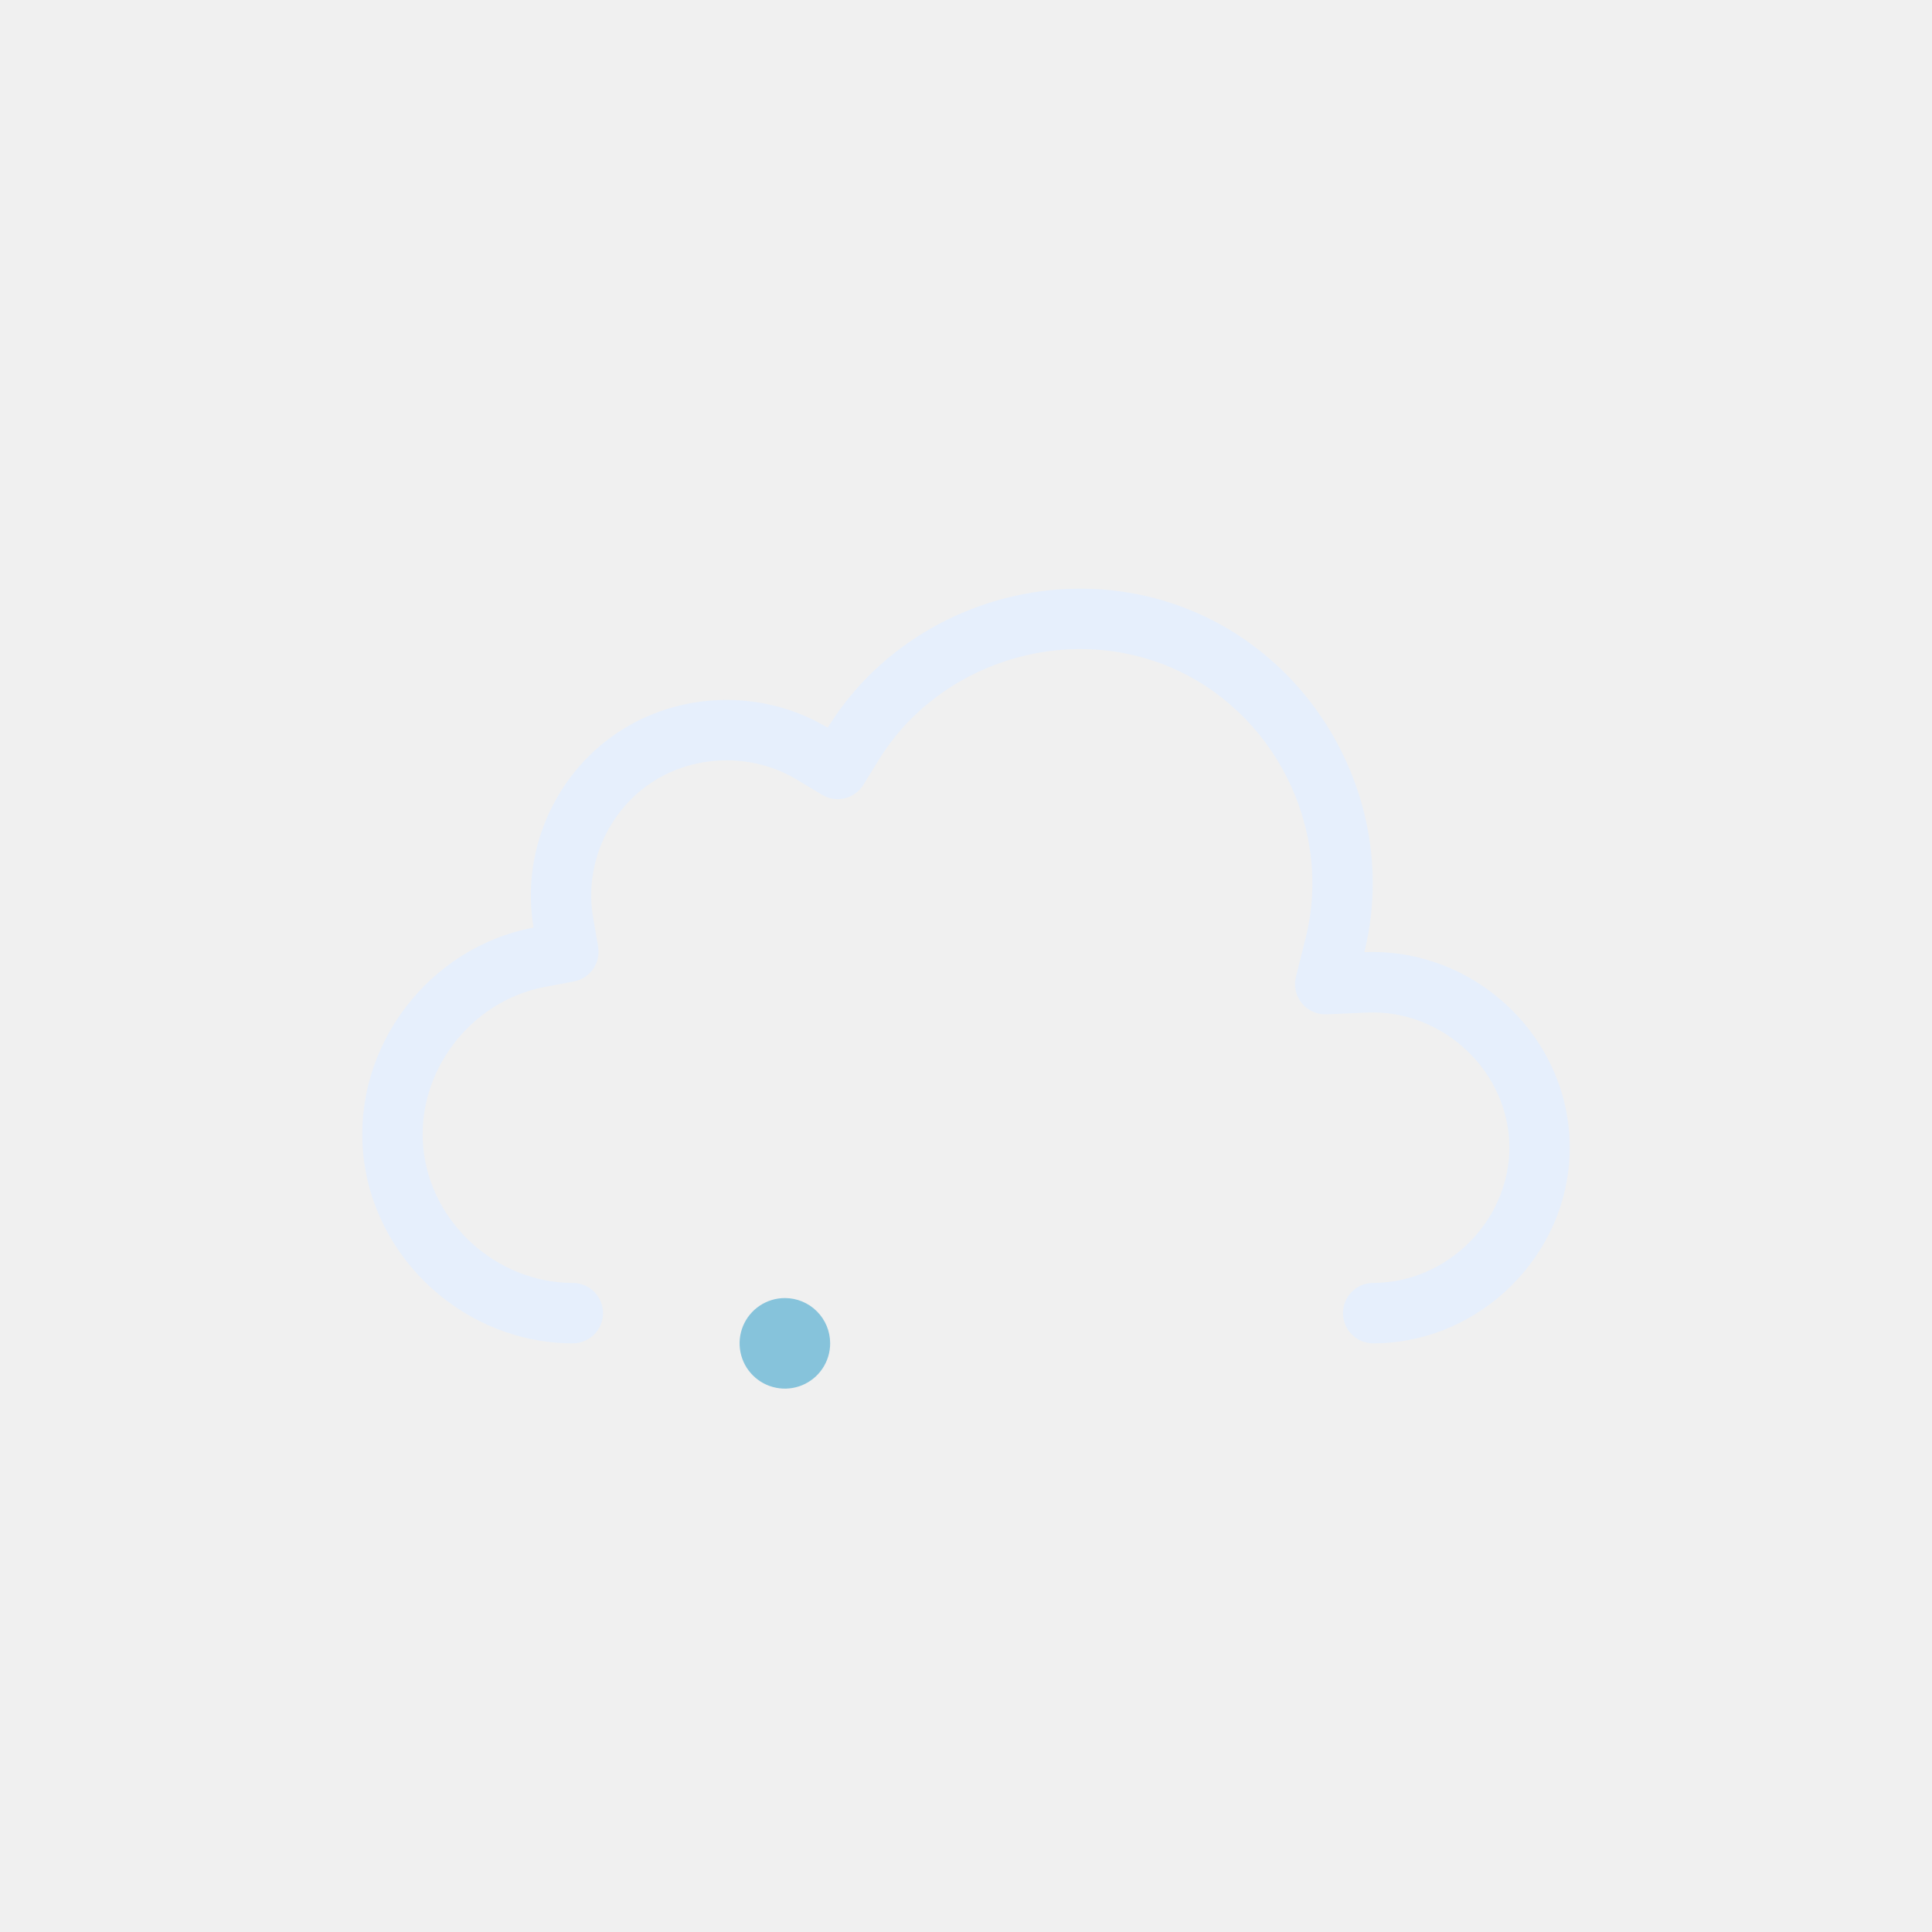
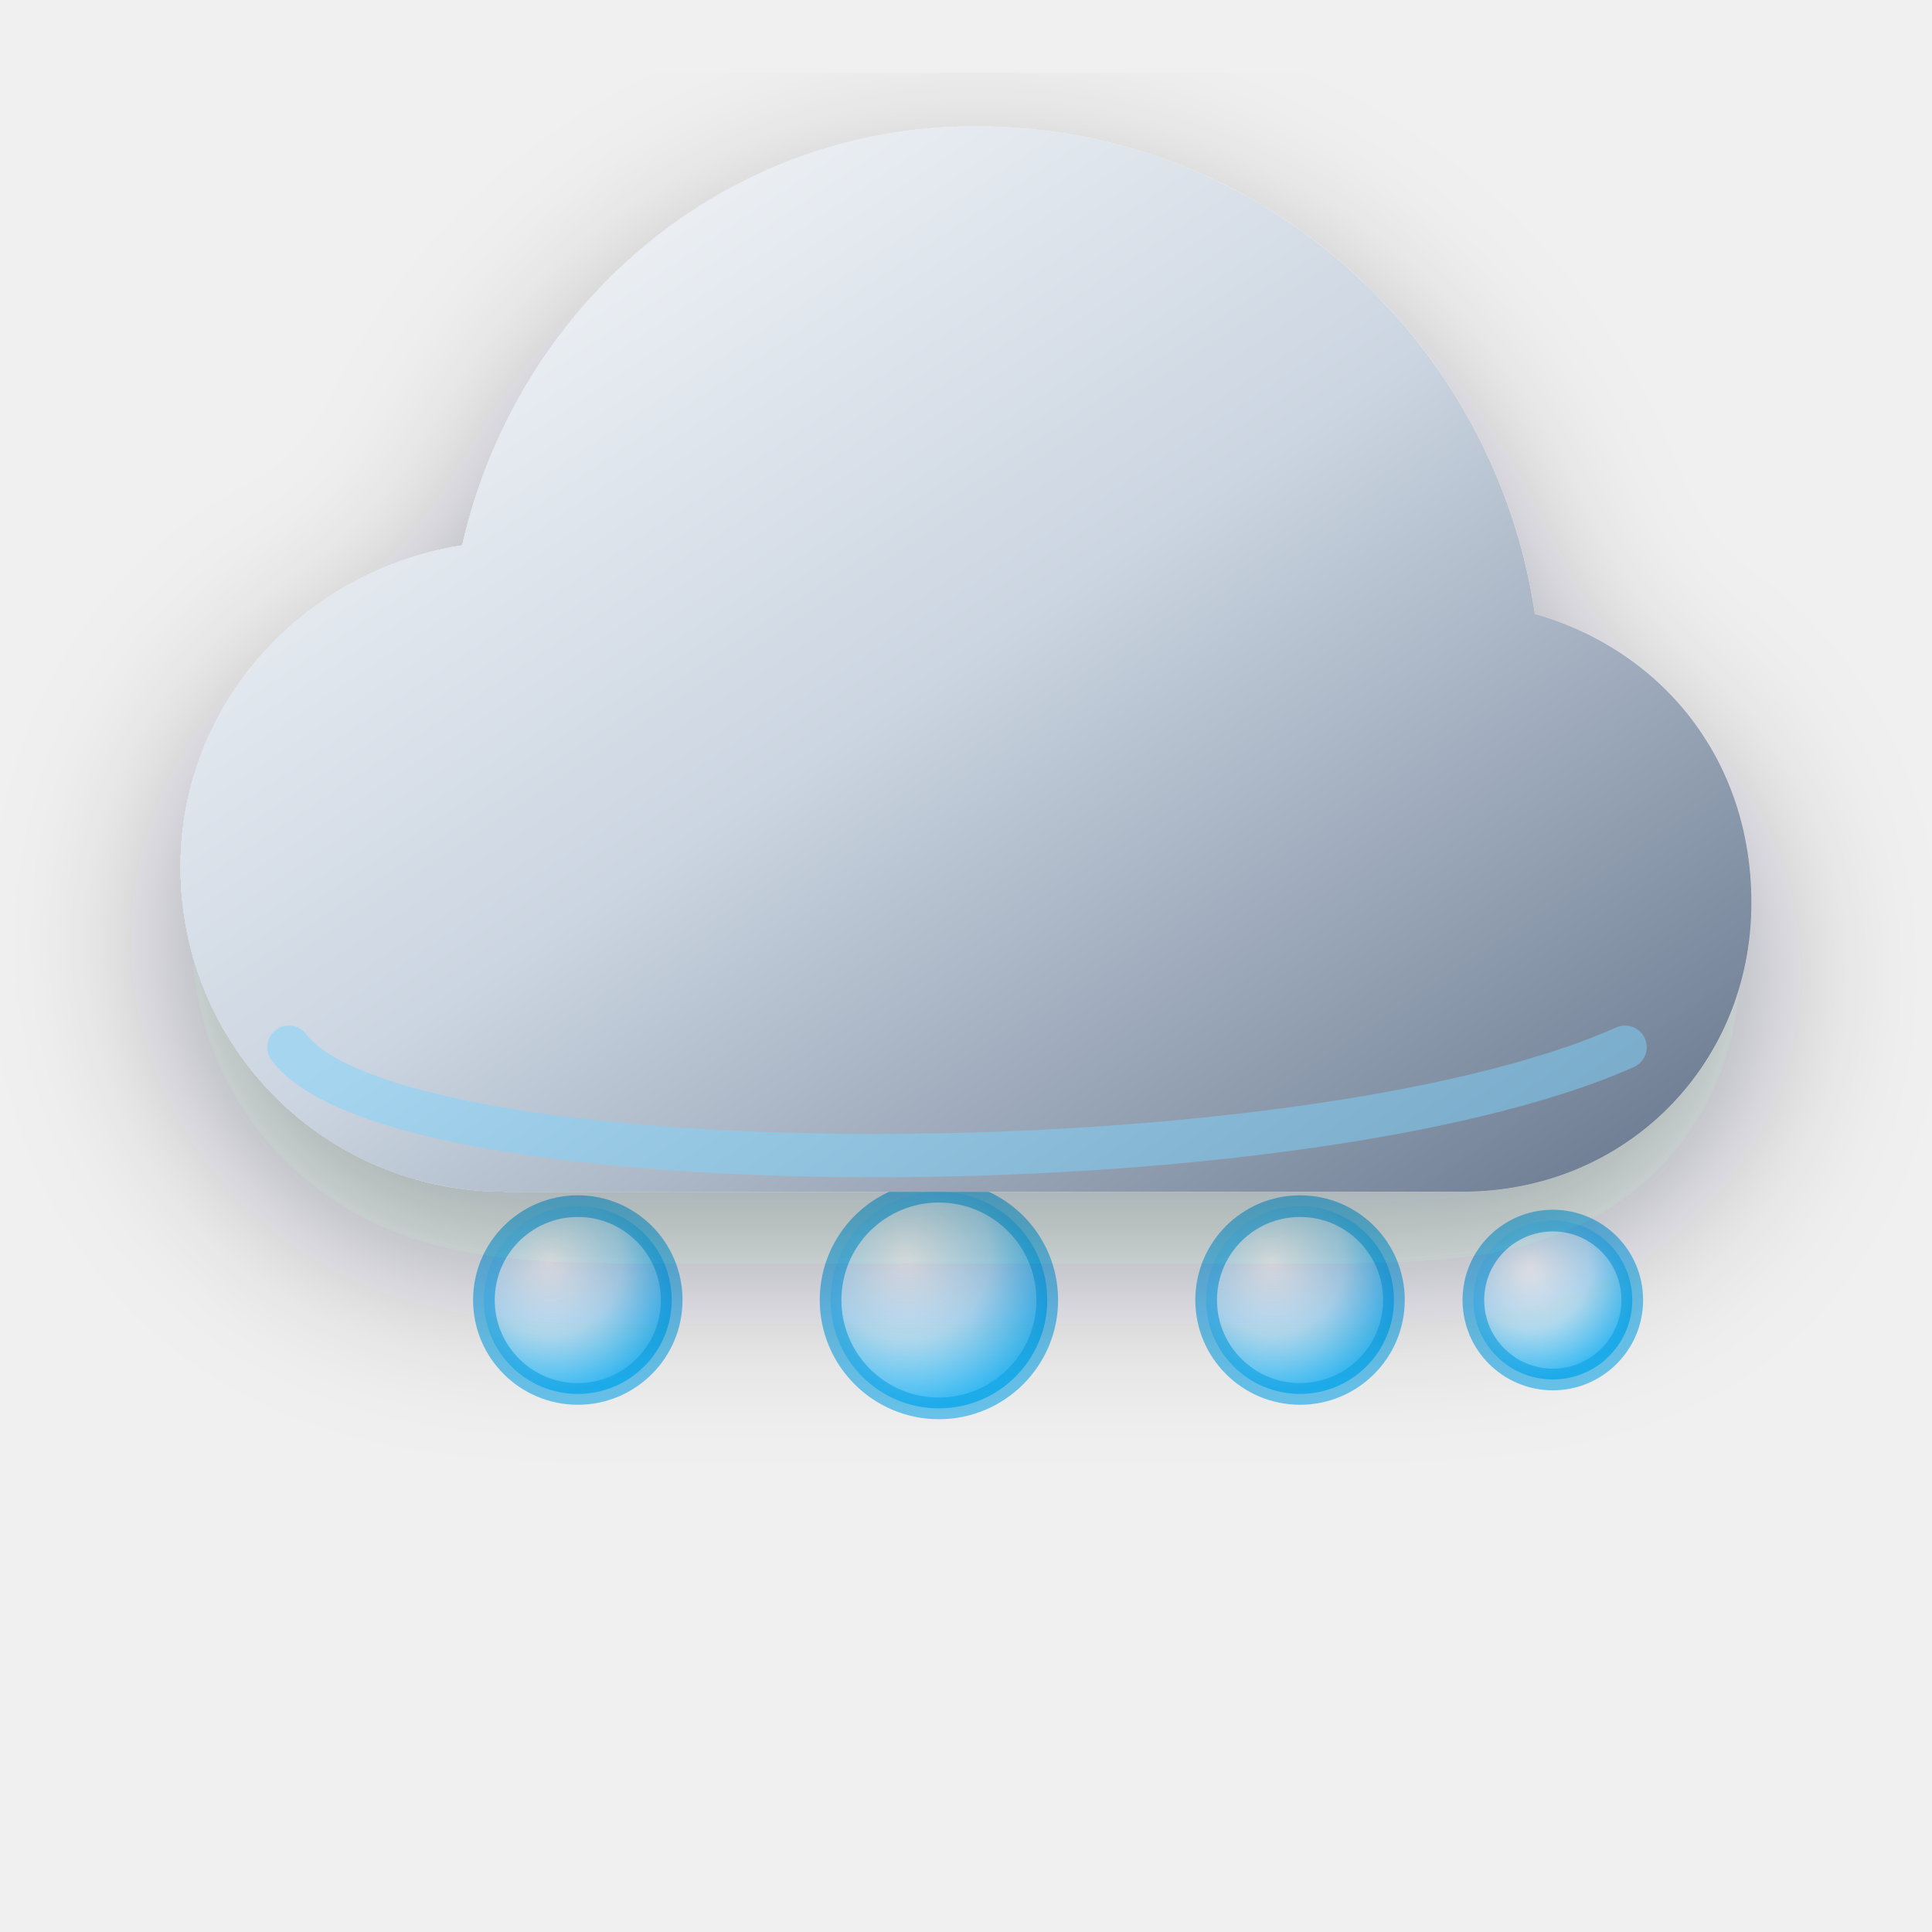
- <svg xmlns="http://www.w3.org/2000/svg" viewBox="0 0 128 128" fill="none">
-   <g id="hail" clip-path="url(#clip0_2045_28906)">
-     <g id="Sky">
-       <g id="Clouds">
-         <g id="Cloud">
-           <path id="Cloud_2" fill-rule="evenodd" clip-rule="evenodd" d="M54.837 48.212C59.827 40.138 70.265 36.824 79.008 40.482C87.742 44.136 92.684 53.883 90.389 63.086C97.683 62.767 104 68.707 104 76.028C104 83.116 98.048 89 90.977 89C89.872 89 88.977 88.104 88.977 86.999C88.977 85.893 89.872 84.997 90.977 84.997C95.864 84.997 100 80.88 100 76.028C100 71.026 95.622 66.864 90.563 67.085L87.887 67.201C87.256 67.229 86.65 66.957 86.251 66.468C85.851 65.979 85.706 65.33 85.859 64.717L86.508 62.117C88.32 54.848 84.391 47.073 77.466 44.175C70.525 41.271 62.189 43.927 58.239 50.317L57.2 51.998C56.624 52.929 55.407 53.224 54.469 52.66L52.777 51.642C49.812 49.859 45.932 49.966 43.071 51.91C40.221 53.847 38.71 57.392 39.292 60.775L39.626 62.715C39.811 63.792 39.099 64.819 38.026 65.022L36.092 65.387C31.142 66.323 27.572 71.044 28.044 76.031C28.515 81.021 32.91 84.998 37.952 84.997C39.056 84.997 39.952 85.893 39.952 86.998C39.953 88.103 39.057 89 37.953 89C30.869 89.001 24.729 83.475 24.061 76.408C23.394 69.341 28.391 62.769 35.35 61.454C34.5 56.515 36.683 51.413 40.824 48.599C44.975 45.778 50.536 45.625 54.837 48.212Z" fill="#E6EFFC" />
-         </g>
-         <animateTransform attributeName="transform" type="translate" values="0 0;0 -3;0 0" dur="3s" begin="0s" repeatCount="indefinite" calcMode="spline" keySplines=".42 0 .58 1; .42 0 .58 1" />
-       </g>
+ <svg xmlns="http://www.w3.org/2000/svg" viewBox="4 8 53.5 53.5" fill="none">
+   <defs>
+     <linearGradient id="hailCloudGrad" x1="0%" y1="0%" x2="100%" y2="100%">
+       <stop offset="0%" stop-color="#FFFFFF" />
+       <stop offset="50%" stop-color="#CBD5E1" />
+       <stop offset="100%" stop-color="#64748B" />
+     </linearGradient>
+     <radialGradient id="hailIceGrad" cx="35%" cy="30%" r="70%">
+       <stop offset="0%" stop-color="#FFFFFF" />
+       <stop offset="55%" stop-color="#BAE6FD" />
+       <stop offset="100%" stop-color="#38BDF8" />
+     </radialGradient>
+     <filter id="hailGlow" x="-20%" y="-20%" width="150%" height="150%">
+       <feDropShadow dx="0" dy="2" stdDeviation="2.5" flood-color="#0f172a" flood-opacity="0.35" />
+     </filter>
+   </defs>
+   <g>
+     <g transform="translate(20, 44)">
+       <animateTransform attributeName="transform" type="translate" values="20,44; 19,56; 19,52; 18,57" keyTimes="0; 0.6; 0.8; 1" dur="1.4s" begin="0s" repeatCount="indefinite" />
+       <animate attributeName="opacity" values="0; 1; 1; 0" keyTimes="0; 0.2; 0.8; 1" dur="1.4s" begin="0s" repeatCount="indefinite" />
+       <circle cx="0" cy="0" r="2.6" fill="url(#hailIceGrad)" stroke="#0EA5E9" stroke-width="0.6" stroke-opacity="0.6" />
    </g>
-     <g id="Precipitation">
-       <g id="Ice balls">
-         <path id="Ice Ball 1" d="M52 86C51.407 86 50.827 86.176 50.333 86.506C49.84 86.835 49.455 87.304 49.228 87.852C49.001 88.4 48.942 89.003 49.058 89.585C49.173 90.167 49.459 90.702 49.879 91.121C50.298 91.541 50.833 91.827 51.415 91.942C51.997 92.058 52.6 91.999 53.148 91.772C53.696 91.545 54.165 91.16 54.494 90.667C54.824 90.173 55 89.593 55 89C55 88.204 54.684 87.441 54.121 86.879C53.559 86.316 52.796 86 52 86Z" fill="#86C3DB">
-           <animateTransform attributeName="transform" type="translate" values="0 0;0 20" dur="1s" begin="0s" repeatCount="indefinite" calcMode="spline" keySplines=".42 0 1 1" />
-           <animate attributeName="opacity" values="0;1;1;0" dur="1s" begin="0s" repeatCount="indefinite" keyTimes="0;0.15;0.85;1" />
-         </path>
-         <path id="Ice Ball 2" d="M64 86C63.407 86 62.827 86.176 62.333 86.506C61.84 86.835 61.455 87.304 61.228 87.852C61.001 88.4 60.942 89.003 61.058 89.585C61.173 90.167 61.459 90.702 61.879 91.121C62.298 91.541 62.833 91.827 63.415 91.942C63.997 92.058 64.6 91.999 65.148 91.772C65.696 91.545 66.165 91.16 66.494 90.667C66.824 90.173 67 89.593 67 89C67 88.204 66.684 87.441 66.121 86.879C65.559 86.316 64.796 86 64 86Z" fill="#86C3DB" opacity="0">
-           <animateTransform attributeName="transform" type="translate" values="0 0;0 20" dur="1s" begin="0.3s" repeatCount="indefinite" calcMode="spline" keySplines=".42 0 1 1" />
-           <animate attributeName="opacity" values="0;1;1;0" dur="1s" begin="0.3s" repeatCount="indefinite" keyTimes="0;0.15;0.85;1" />
-         </path>
-         <path id="Ice Ball 3" d="M76 86C75.407 86 74.827 86.176 74.333 86.506C73.84 86.835 73.455 87.304 73.228 87.852C73.001 88.4 72.942 89.003 73.058 89.585C73.173 90.167 73.459 90.702 73.879 91.121C74.298 91.541 74.833 91.827 75.415 91.942C75.997 92.058 76.6 91.999 77.148 91.772C77.696 91.545 78.165 91.16 78.494 90.667C78.824 90.173 79 89.593 79 89C79 88.204 78.684 87.441 78.121 86.879C77.559 86.316 76.796 86 76 86Z" fill="#86C3DB" opacity="0">
-           <animateTransform attributeName="transform" type="translate" values="0 0;0 20" dur="1s" begin="0.6s" repeatCount="indefinite" calcMode="spline" keySplines=".42 0 1 1" />
-           <animate attributeName="opacity" values="0;1;1;0" dur="1s" begin="0.6s" repeatCount="indefinite" keyTimes="0;0.15;0.85;1" />
-         </path>
-       </g>
+     <g transform="translate(30, 44)">
+       <animateTransform attributeName="transform" type="translate" values="30,44; 29,56; 29,52; 28,57" keyTimes="0; 0.6; 0.8; 1" dur="1.4s" begin="0.35s" repeatCount="indefinite" />
+       <animate attributeName="opacity" values="0; 1; 1; 0" keyTimes="0; 0.2; 0.8; 1" dur="1.4s" begin="0.35s" repeatCount="indefinite" />
+       <circle cx="0" cy="0" r="3" fill="url(#hailIceGrad)" stroke="#0EA5E9" stroke-width="0.6" stroke-opacity="0.6" />
+     </g>
+     <g transform="translate(40, 44)">
+       <animateTransform attributeName="transform" type="translate" values="40,44; 39,56; 39,52; 38,57" keyTimes="0; 0.6; 0.8; 1" dur="1.4s" begin="0.7s" repeatCount="indefinite" />
+       <animate attributeName="opacity" values="0; 1; 1; 0" keyTimes="0; 0.2; 0.8; 1" dur="1.4s" begin="0.7s" repeatCount="indefinite" />
+       <circle cx="0" cy="0" r="2.6" fill="url(#hailIceGrad)" stroke="#0EA5E9" stroke-width="0.6" stroke-opacity="0.6" />
+     </g>
+     <g transform="translate(47, 44)">
+       <animateTransform attributeName="transform" type="translate" values="47,44; 46,56; 46,52; 45,57" keyTimes="0; 0.6; 0.8; 1" dur="1.4s" begin="1.05s" repeatCount="indefinite" />
+       <animate attributeName="opacity" values="0; 1; 1; 0" keyTimes="0; 0.2; 0.8; 1" dur="1.4s" begin="1.05s" repeatCount="indefinite" />
+       <circle cx="0" cy="0" r="2.2" fill="url(#hailIceGrad)" stroke="#0EA5E9" stroke-width="0.6" stroke-opacity="0.6" />
    </g>
  </g>
-   <defs>
-     <clipPath id="clip0_2045_28906">
-       <rect width="128" height="128" fill="white" />
-     </clipPath>
-   </defs>
+   <g filter="url(#hailGlow)">
+     <animateTransform attributeName="transform" type="translate" values="0,0; 0,-1.5; 0,0" dur="3s" repeatCount="indefinite" calcMode="spline" keySplines="0.45 0 0.55 1; 0.45 0 0.55 1" />
+     <path d="M18 41 C13 41 9 37 9 32 C9 27.5 12.4 23.8 16.8 23.1 C18.3 16.5 24 11.5 31 11.5 C39 11.5 45.4 17.5 46.5 25 C50 26 52.5 29 52.5 33 C52.5 37.5 49 41 44.5 41 Z" fill="url(#hailCloudGrad)" />
+     <path d="M12 37 C15 41 40 41 49 37" stroke="#7DD3FC" stroke-width="1.2" stroke-linecap="round" opacity="0.5" />
+   </g>
</svg>
